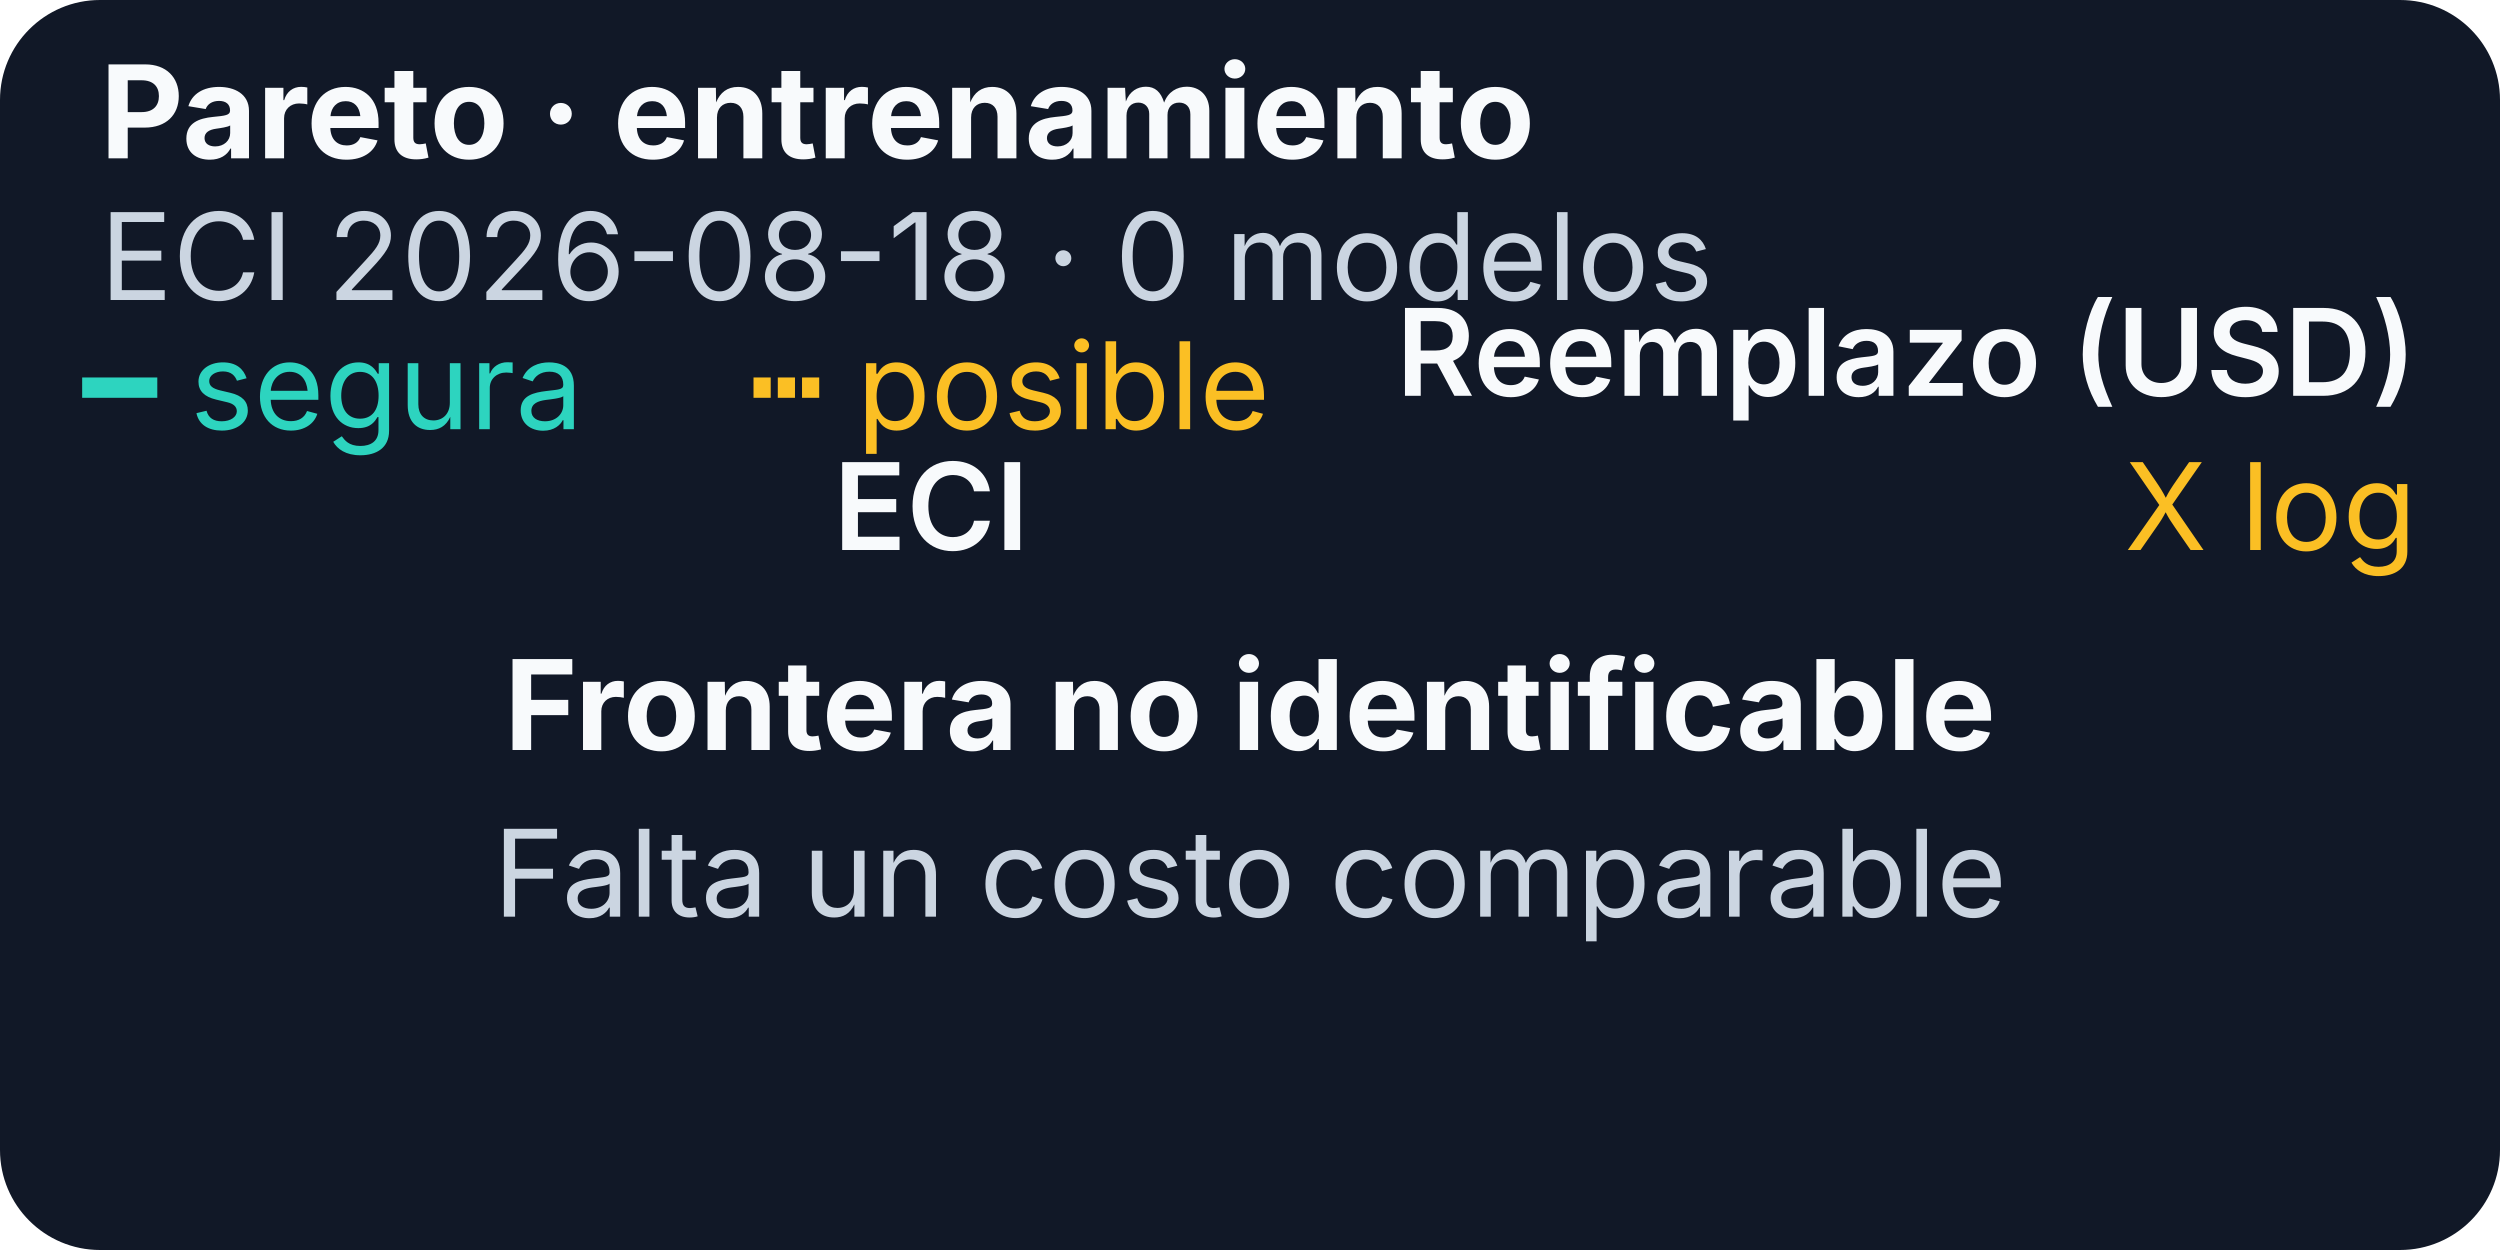
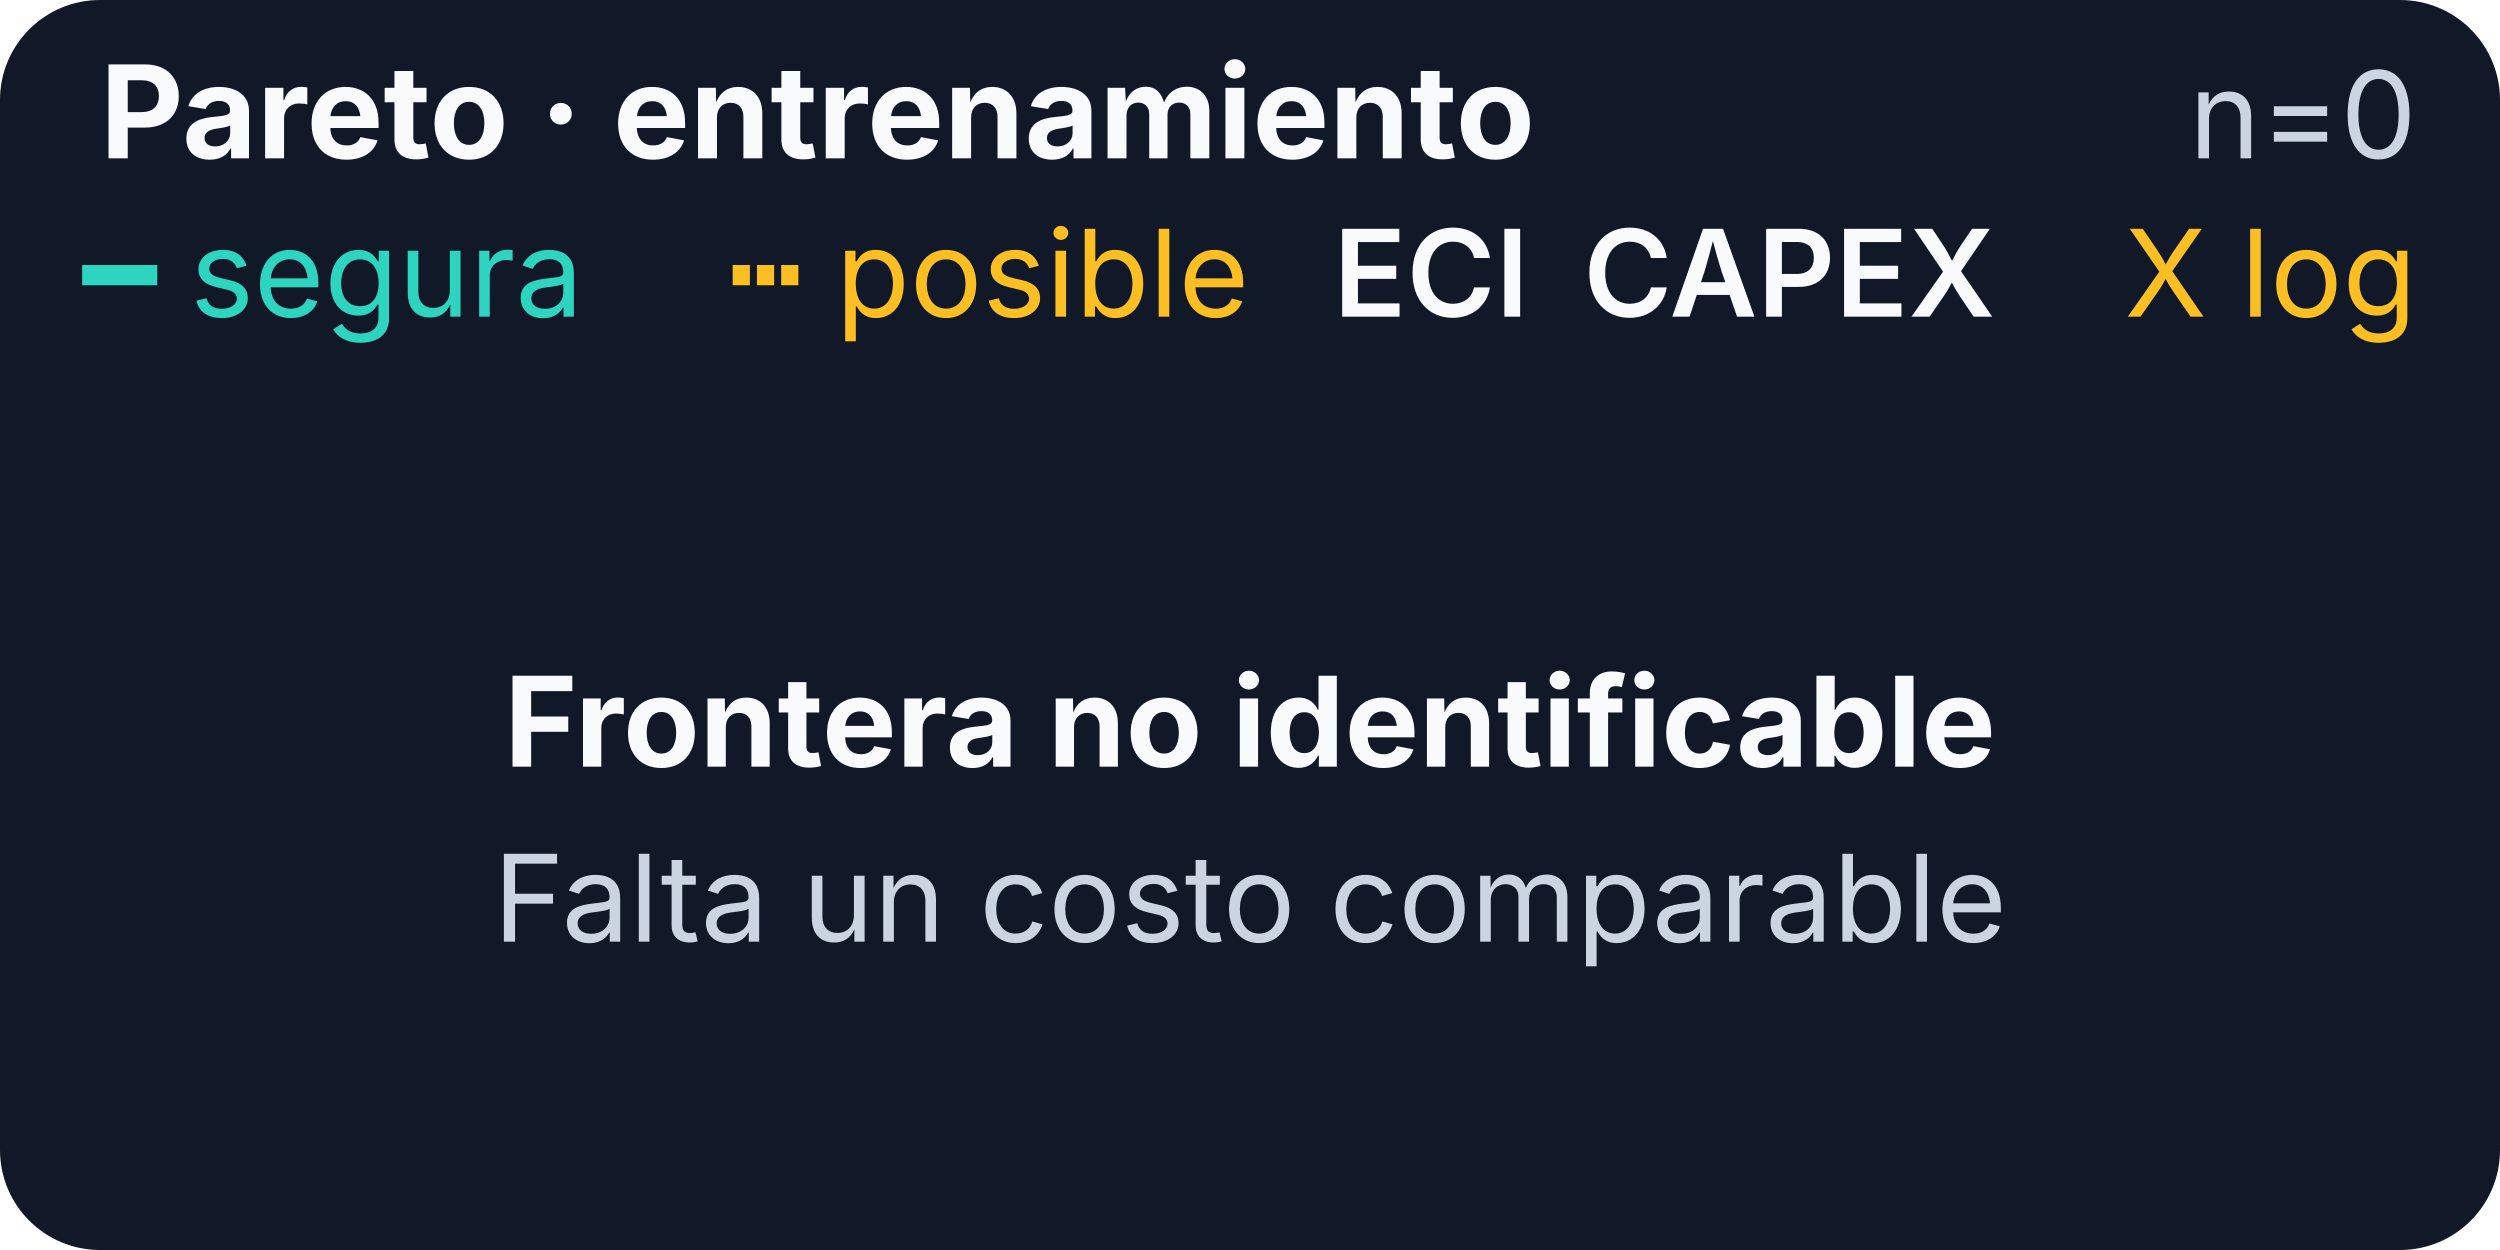
<svg xmlns="http://www.w3.org/2000/svg" viewBox="0 0 600 300" role="img" aria-labelledby="title desc" style="max-width:100%;height:auto">
  <rect width="600" height="300" rx="24" fill="#111827" />
  <text x="24" y="38" font-size="31" font-family="system-ui, -apple-system, sans-serif" fill="#f8fafc" text-anchor="start" font-weight="700">Pareto · entrenamiento</text>
-   <text x="24" y="72" font-size="29" font-family="system-ui, -apple-system, sans-serif" fill="#cbd5e1" text-anchor="start" font-weight="400">ECI 2026-08-18 · 0 modelos</text>
+   <text x="580" y="38" font-size="29" font-family="system-ui, -apple-system, sans-serif" fill="#cbd5e1" text-anchor="end" font-weight="400" data-layout-role="count">n=0</text>
  <g id="frontera-segura" />
  <g id="frontera-posible" />
  <g id="fuera-de-frontera" />
-   <text x="20" y="103" font-size="29" font-family="system-ui, -apple-system, sans-serif" fill="#2dd4bf" text-anchor="start" font-weight="400" data-legend="true" data-series="safe">━ segura</text>
-   <text x="180" y="103" font-size="29" font-family="system-ui, -apple-system, sans-serif" fill="#fbbf24" text-anchor="start" font-weight="400" data-legend="true" data-series="possible">┅ posible</text>
-   <text x="300.0" y="180" font-size="30" font-family="system-ui, -apple-system, sans-serif" fill="#f8fafc" text-anchor="middle" font-weight="700">Frontera no identificable</text>
-   <text x="300.0" y="220" font-size="29" font-family="system-ui, -apple-system, sans-serif" fill="#cbd5e1" text-anchor="middle" font-weight="400">Falta un costo comparable</text>
-   <text x="200" y="132" font-size="29" font-family="system-ui, -apple-system, sans-serif" fill="#f8fafc" text-anchor="start" font-weight="600" data-axis-label="true">ECI</text>
-   <text x="580" y="95" font-size="29" font-family="system-ui, -apple-system, sans-serif" fill="#f8fafc" text-anchor="end" font-weight="600" data-axis-label="true" data-axis-role="x-title">Reemplazo (USD)</text>
-   <text x="580" y="132" font-size="29" font-family="system-ui, -apple-system, sans-serif" fill="#fbbf24" text-anchor="end" font-weight="400" data-axis-label="true" data-axis-role="x-log-note">X log</text>
+   <text x="20" y="76" font-size="29" font-family="system-ui, -apple-system, sans-serif" fill="#2dd4bf" text-anchor="start" font-weight="400" data-legend="true" data-series="safe" data-layout-role="legend">━ segura</text>
+   <text x="175" y="76" font-size="29" font-family="system-ui, -apple-system, sans-serif" fill="#fbbf24" text-anchor="start" font-weight="400" data-legend="true" data-series="possible" data-layout-role="legend">┅ posible</text>
+   <text x="300.0" y="184" font-size="30" font-family="system-ui, -apple-system, sans-serif" fill="#f8fafc" text-anchor="middle" font-weight="700">Frontera no identificable</text>
+   <text x="300.0" y="226" font-size="29" font-family="system-ui, -apple-system, sans-serif" fill="#cbd5e1" text-anchor="middle" font-weight="400">Falta un costo comparable</text>
+   <text x="320" y="76" font-size="29" font-family="system-ui, -apple-system, sans-serif" fill="#f8fafc" text-anchor="start" font-weight="600" data-axis-label="true" data-layout-role="axis-y">ECI</text>
+   <text x="380" y="76" font-size="29" font-family="system-ui, -apple-system, sans-serif" fill="#f8fafc" text-anchor="start" font-weight="600" data-axis-label="true" data-axis-role="x-title">CAPEX</text>
+   <text x="580" y="76" font-size="29" font-family="system-ui, -apple-system, sans-serif" fill="#fbbf24" text-anchor="end" font-weight="400" data-axis-label="true" data-axis-role="x-log-note">X log</text>
</svg>
